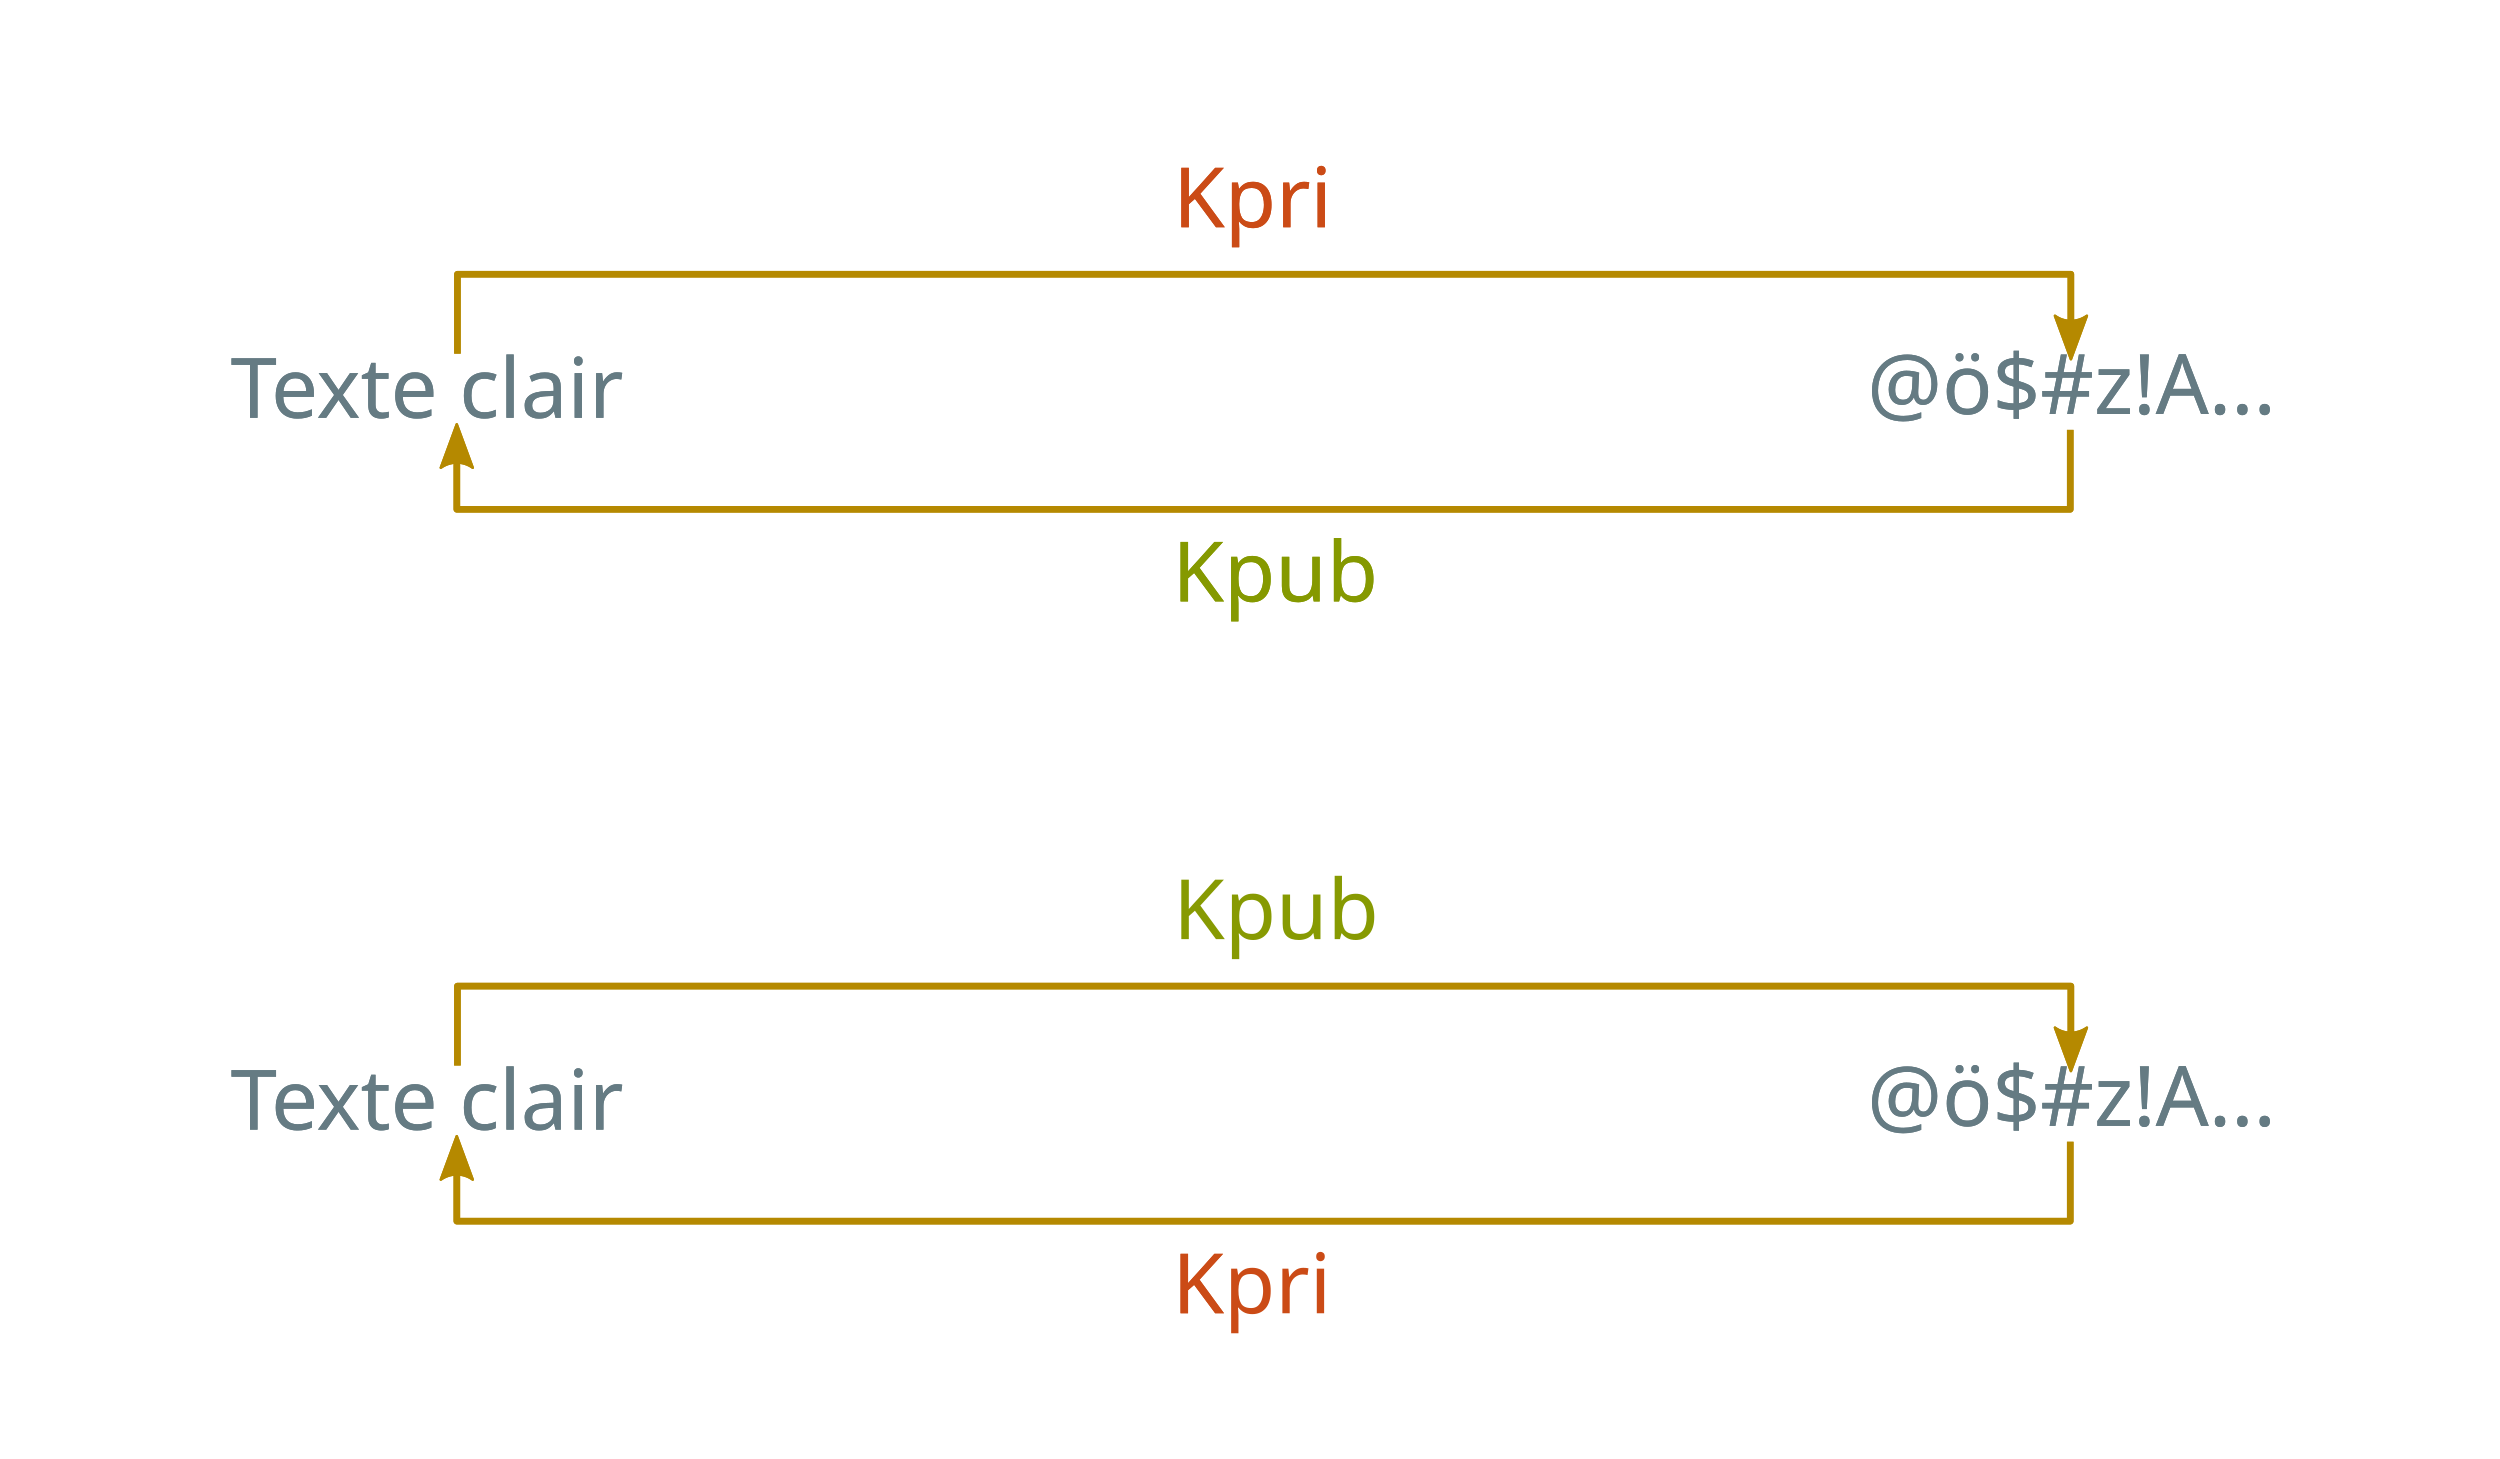
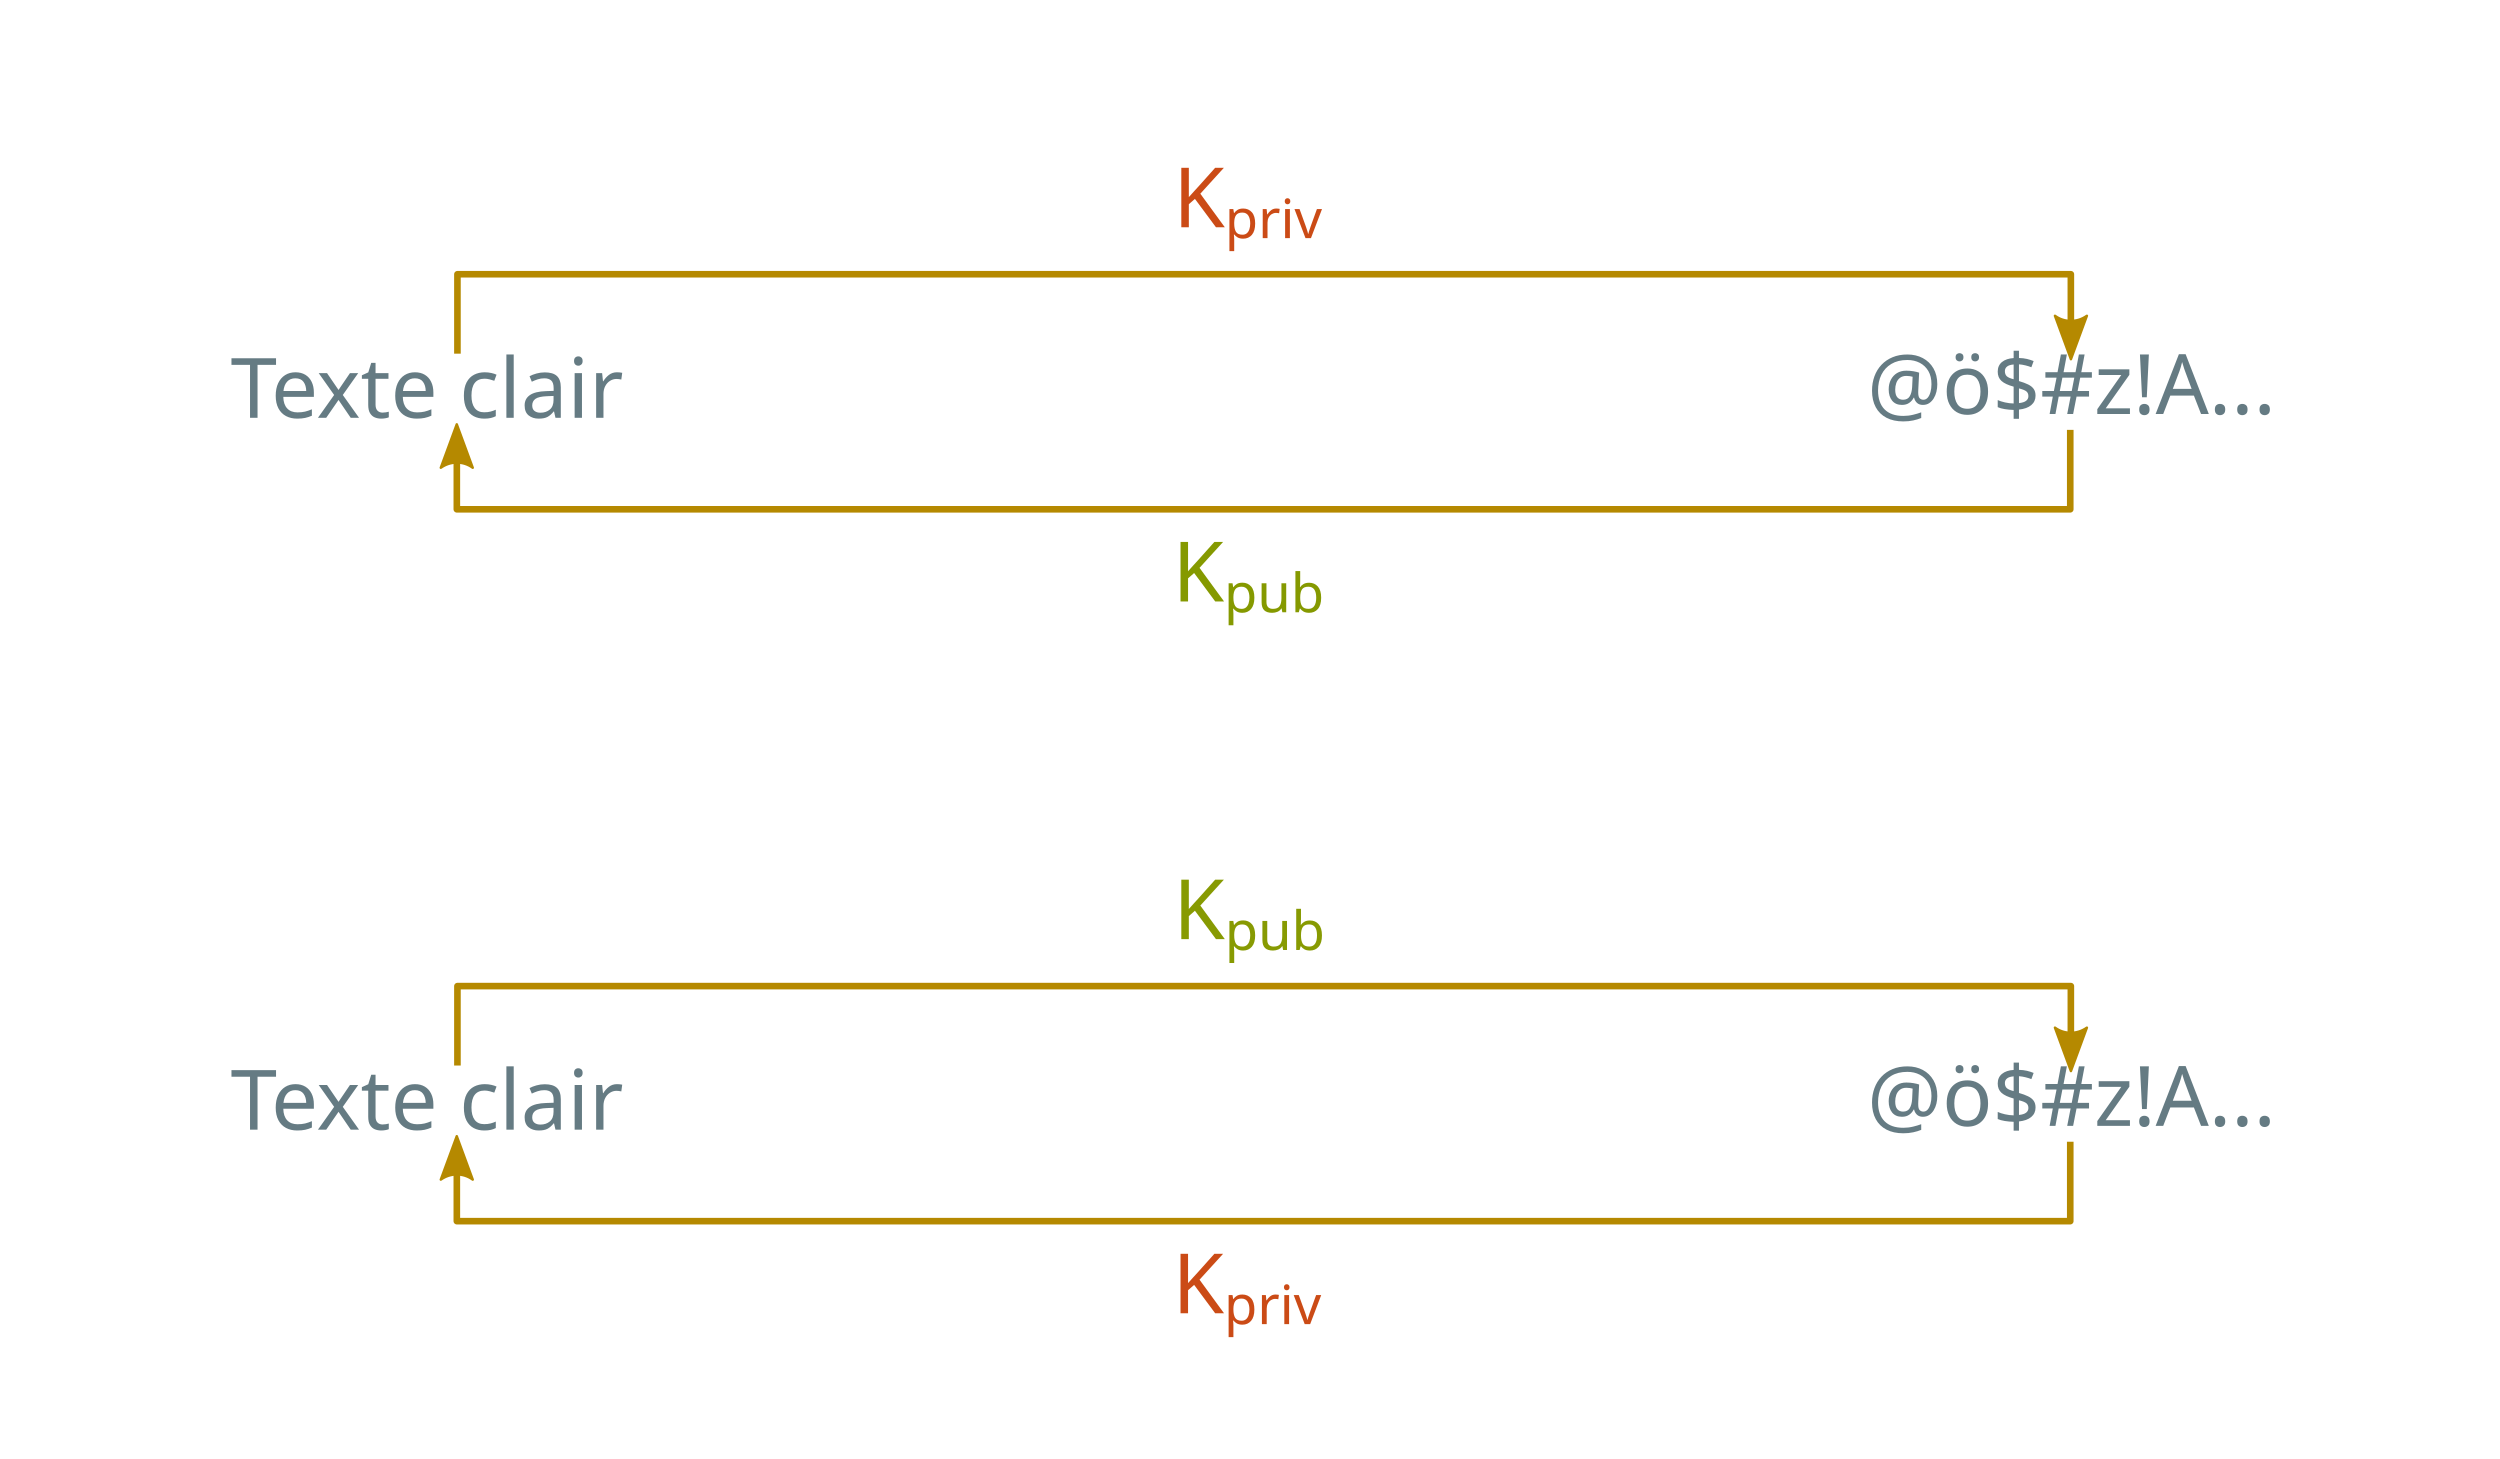
<svg xmlns="http://www.w3.org/2000/svg" width="1200" height="700" viewBox="0 0 1200 700" version="1.1" id="svg5">
  <defs id="defs5">
    <marker style="overflow:visible" id="Arrow2Mend" refX="0" refY="0" orient="auto">
      <path transform="scale(-0.6)" d="M 8.719,4.034 -2.207,0.016 8.719,-4.002 c -1.745,2.372 -1.735,5.617 -6e-7,8.035 z" style="fill:context-stroke;fill-rule:evenodd;stroke:context-stroke;stroke-width:0.625;stroke-linejoin:round" id="path41424" />
    </marker>
    <marker style="overflow:visible" id="Arrow1Mend" refX="0" refY="0" orient="auto">
      <path transform="matrix(-0.4,0,0,-0.4,-4,0)" style="fill:context-stroke;fill-rule:evenodd;stroke:context-stroke;stroke-width:1pt" d="M 0,0 5,-5 -12.5,0 5,5 Z" id="path41406" />
    </marker>
    <marker style="overflow:visible" id="Arrow1Lend" refX="0" refY="0" orient="auto">
      <path transform="matrix(-0.8,0,0,-0.8,-10,0)" style="fill:context-stroke;fill-rule:evenodd;stroke:context-stroke;stroke-width:1pt" d="M 0,0 5,-5 -12.5,0 5,5 Z" id="path41400" />
    </marker>
    <rect x="133.037" y="202.691" width="200.727" height="84.151" id="rect4608" />
    <marker style="overflow:visible" id="Arrow2Mend-6" refX="0" refY="0" orient="auto">
      <path transform="scale(-0.6)" d="M 8.719,4.034 -2.207,0.016 8.719,-4.002 c -1.745,2.372 -1.735,5.617 -6e-7,8.035 z" style="fill:context-stroke;fill-rule:evenodd;stroke:context-stroke;stroke-width:0.625;stroke-linejoin:round" id="path41424-2" />
    </marker>
    <marker style="overflow:visible" id="Arrow2Mend-4" refX="0" refY="0" orient="auto">
      <path transform="scale(-0.6)" d="M 8.719,4.034 -2.207,0.016 8.719,-4.002 c -1.745,2.372 -1.735,5.617 -6e-7,8.035 z" style="fill:context-stroke;fill-rule:evenodd;stroke:context-stroke;stroke-width:0.625;stroke-linejoin:round" id="path41424-8" />
    </marker>
    <marker style="overflow:visible" id="Arrow2Mend-9" refX="0" refY="0" orient="auto">
      <path transform="scale(-0.6)" d="M 8.719,4.034 -2.207,0.016 8.719,-4.002 c -1.745,2.372 -1.735,5.617 -6e-7,8.035 z" style="fill:context-stroke;fill-rule:evenodd;stroke:context-stroke;stroke-width:0.625;stroke-linejoin:round" id="path41424-7" />
    </marker>
    <marker style="overflow:visible" id="Arrow2Mend-4-7" refX="0" refY="0" orient="auto">
      <path transform="scale(-0.6)" d="M 8.719,4.034 -2.207,0.016 8.719,-4.002 c -1.745,2.372 -1.735,5.617 -6e-7,8.035 z" style="fill:context-stroke;fill-rule:evenodd;stroke:context-stroke;stroke-width:0.625;stroke-linejoin:round" id="path41424-8-6" />
    </marker>
  </defs>
  <style id="style2">
        @font-face {
            font-family: 'Iosevka';
            font-display: swap;
            font-weight: 400;
            font-stretch: normal;
            font-style: normal;
            src: url('WOFF2/Iosevka-Regular.woff2') format('woff2');
        }

        @font-face {
            font-family: 'Iosevka';
            font-display: swap;
            font-weight: 400;
            font-stretch: normal;
            font-style: italic;
            src: url('WOFF2/Iosevka-Italic.woff2') format('woff2');
        }

        @font-face {
            font-family: 'Iosevka';
            font-display: swap;
            font-weight: 700;
            font-stretch: normal;
            font-style: normal;
            src: url('WOFF2/Iosevka-Bold.woff2') format('woff2');
        }

        @font-face {
            font-family: 'Iosevka';
            font-display: swap;
            font-weight: 700;
            font-stretch: normal;
            font-style: italic;
            src: url('WOFF2/Iosevka-BoldItalic.woff2') format('woff2');
        }
    </style>
-   <text xml:space="preserve" id="text4606" style="font-style:normal;font-weight:normal;font-size:40px;line-height:1.25;font-family:sans-serif;white-space:pre;shape-inside:url(#rect4608);fill:#000000;fill-opacity:1;stroke:none" />
-   <text xml:space="preserve" style="font-size:40px;line-height:1.25;font-family:Iosevka;-inkscape-font-specification:'Iosevka, Normal'" x="557.429" y="233.292" id="text25386">
-     <tspan id="tspan25388" x="557.429" y="233.292" />
-   </text>
-   <g id="g877">
+   <g id="g877" style="display:inline">
    <text xml:space="preserve" style="font-style:normal;font-variant:normal;font-weight:normal;font-stretch:normal;font-size:40px;line-height:1.25;font-family:Iosevka;-inkscape-font-specification:'Iosevka, Normal';font-variant-ligatures:normal;font-variant-caps:normal;font-variant-numeric:normal;font-variant-east-asian:normal;fill:#657b83;fill-opacity:1;stroke:none" x="110.698" y="200.54" id="text6088">
      <tspan id="tspan6086" x="110.698" y="200.54">Texte clair</tspan>
    </text>
    <text xml:space="preserve" style="font-size:40px;line-height:1.25;font-family:Iosevka;-inkscape-font-specification:'Iosevka, Normal';fill:#657b83;fill-opacity:1" x="896.262" y="198.72" id="text28034">
      <tspan id="tspan28032" x="896.262" y="198.72">@ö$#z!A...</tspan>
    </text>
    <path style="fill:none;fill-opacity:1;stroke:#b58900;stroke-width:3.178;stroke-linecap:butt;stroke-linejoin:round;stroke-miterlimit:4;stroke-dasharray:none;stroke-opacity:1;marker-end:url(#Arrow2Mend)" d="M 219.566,169.751 V 131.644 H 994.008 V 168.209" id="path41199" />
    <path style="fill:none;fill-opacity:1;stroke:#b58900;stroke-width:3.178;stroke-linecap:butt;stroke-linejoin:round;stroke-miterlimit:4;stroke-dasharray:none;stroke-opacity:1;marker-end:url(#Arrow2Mend-4)" d="m 993.72,206.348 v 38.107 H 219.278 v -36.565" id="path41199-8" />
    <text xml:space="preserve" style="font-size:40px;line-height:1.25;font-family:Iosevka;-inkscape-font-specification:'Iosevka, Normal';fill:#cb4b16;fill-opacity:1" x="563.157" y="109.102" id="text43584">
-       <tspan id="tspan43582" x="563.157" y="109.102">Kpri</tspan>
+       <tspan id="tspan43582" x="563.157" y="109.102">K<tspan style="font-size:65%;baseline-shift:sub" id="tspan9204">priv</tspan>
+       </tspan>
    </text>
    <text xml:space="preserve" style="font-size:40px;line-height:1.25;font-family:Iosevka;-inkscape-font-specification:'Iosevka, Normal';fill:#859900;fill-opacity:1" x="562.777" y="288.69" id="text43584-3">
-       <tspan id="tspan43582-7" x="562.777" y="288.69">Kpub</tspan>
+       <tspan id="tspan43582-7" x="562.777" y="288.69">K<tspan style="font-size:65%;baseline-shift:sub" id="tspan14306">pub</tspan>
+       </tspan>
    </text>
-     <text xml:space="preserve" style="font-style:normal;font-variant:normal;font-weight:normal;font-stretch:normal;font-size:40px;line-height:1.25;font-family:Iosevka;-inkscape-font-specification:'Iosevka, Normal';font-variant-ligatures:normal;font-variant-caps:normal;font-variant-numeric:normal;font-variant-east-asian:normal;fill:#657b83;fill-opacity:1;stroke:none" x="110.698" y="200.54" id="text9014">
-       <tspan id="tspan9012" x="110.698" y="200.54">Texte clair</tspan>
-     </text>
-     <text xml:space="preserve" style="font-size:40px;line-height:1.25;font-family:Iosevka;-inkscape-font-specification:'Iosevka, Normal';fill:#657b83;fill-opacity:1" x="896.262" y="198.72" id="text9018">
-       <tspan id="tspan9016" x="896.262" y="198.72">@ö$#z!A...</tspan>
-     </text>
-     <path style="fill:none;fill-opacity:1;stroke:#b58900;stroke-width:3.178;stroke-linecap:butt;stroke-linejoin:round;stroke-miterlimit:4;stroke-dasharray:none;stroke-opacity:1;marker-end:url(#Arrow2Mend)" d="M 219.566,169.751 V 131.644 H 994.008 V 168.209" id="path9020" />
-     <path style="fill:none;fill-opacity:1;stroke:#b58900;stroke-width:3.178;stroke-linecap:butt;stroke-linejoin:round;stroke-miterlimit:4;stroke-dasharray:none;stroke-opacity:1;marker-end:url(#Arrow2Mend-4)" d="m 993.72,206.348 v 38.107 H 219.278 v -36.565" id="path9022" />
-     <text xml:space="preserve" style="font-size:40px;line-height:1.25;font-family:Iosevka;-inkscape-font-specification:'Iosevka, Normal';fill:#cb4b16;fill-opacity:1" x="563.157" y="109.102" id="text9026">
-       <tspan id="tspan9024" x="563.157" y="109.102">Kpri</tspan>
-     </text>
-     <text xml:space="preserve" style="font-size:40px;line-height:1.25;font-family:Iosevka;-inkscape-font-specification:'Iosevka, Normal';fill:#859900;fill-opacity:1" x="562.777" y="288.69" id="text9030">
-       <tspan id="tspan9028" x="562.777" y="288.69">Kpub</tspan>
-     </text>
-     <text xml:space="preserve" style="font-style:normal;font-variant:normal;font-weight:normal;font-stretch:normal;font-size:40px;line-height:1.25;font-family:Iosevka;-inkscape-font-specification:'Iosevka, Normal';font-variant-ligatures:normal;font-variant-caps:normal;font-variant-numeric:normal;font-variant-east-asian:normal;fill:#657b83;fill-opacity:1;stroke:none" x="110.698" y="542.234" id="text6088-4">
-       <tspan id="tspan6086-3" x="110.698" y="542.234">Texte clair</tspan>
-     </text>
-     <text xml:space="preserve" style="font-size:40px;line-height:1.25;font-family:Iosevka;-inkscape-font-specification:'Iosevka, Normal';fill:#657b83;fill-opacity:1" x="896.262" y="540.414" id="text28034-0">
-       <tspan id="tspan28032-3" x="896.262" y="540.414">@ö$#z!A...</tspan>
-     </text>
-     <path style="fill:none;fill-opacity:1;stroke:#b58900;stroke-width:3.178;stroke-linecap:butt;stroke-linejoin:round;stroke-miterlimit:4;stroke-dasharray:none;stroke-opacity:1;marker-end:url(#Arrow2Mend-9)" d="m 219.566,511.445 v -38.107 h 774.442 v 36.565" id="path41199-0" />
-     <path style="fill:none;fill-opacity:1;stroke:#b58900;stroke-width:3.178;stroke-linecap:butt;stroke-linejoin:round;stroke-miterlimit:4;stroke-dasharray:none;stroke-opacity:1;marker-end:url(#Arrow2Mend-4-7)" d="m 993.72,548.042 v 38.107 H 219.278 v -36.565" id="path41199-8-9" />
    <text xml:space="preserve" style="font-size:40px;line-height:1.25;font-family:Iosevka;-inkscape-font-specification:'Iosevka, Normal';fill:#869900;fill-opacity:0.992" x="563.157" y="450.796" id="text43584-2">
-       <tspan id="tspan43582-5" x="563.157" y="450.796">Kpub</tspan>
+       <tspan id="tspan43582-5" x="563.157" y="450.796">K<tspan style="font-size:65%;baseline-shift:sub" id="tspan16792">pub</tspan>
+       </tspan>
    </text>
    <text xml:space="preserve" style="font-size:40px;line-height:1.25;font-family:Iosevka;-inkscape-font-specification:'Iosevka, Normal';fill:#cb4b16;fill-opacity:1" x="562.777" y="630.384" id="text43584-3-4">
-       <tspan id="tspan43582-7-0" x="562.777" y="630.384">Kpri</tspan>
+       <tspan id="tspan43582-7-0" x="562.777" y="630.384">K<tspan style="font-size:65%;baseline-shift:sub" id="tspan19944">priv</tspan>
+       </tspan>
    </text>
    <text xml:space="preserve" style="font-style:normal;font-variant:normal;font-weight:normal;font-stretch:normal;font-size:40px;line-height:1.25;font-family:Iosevka;-inkscape-font-specification:'Iosevka, Normal';font-variant-ligatures:normal;font-variant-caps:normal;font-variant-numeric:normal;font-variant-east-asian:normal;fill:#657b83;fill-opacity:1;stroke:none" x="110.698" y="542.234" id="text9034">
      <tspan id="tspan9032" x="110.698" y="542.234">Texte clair</tspan>
    </text>
    <text xml:space="preserve" style="font-size:40px;line-height:1.25;font-family:Iosevka;-inkscape-font-specification:'Iosevka, Normal';fill:#657b83;fill-opacity:1" x="896.262" y="540.414" id="text9038">
      <tspan id="tspan9036" x="896.262" y="540.414">@ö$#z!A...</tspan>
    </text>
    <path style="fill:none;fill-opacity:1;stroke:#b58900;stroke-width:3.178;stroke-linecap:butt;stroke-linejoin:round;stroke-miterlimit:4;stroke-dasharray:none;stroke-opacity:1;marker-end:url(#Arrow2Mend-9)" d="m 219.566,511.445 v -38.107 h 774.442 v 36.565" id="path9040" />
    <path style="fill:none;fill-opacity:1;stroke:#b58900;stroke-width:3.178;stroke-linecap:butt;stroke-linejoin:round;stroke-miterlimit:4;stroke-dasharray:none;stroke-opacity:1;marker-end:url(#Arrow2Mend-4-7)" d="m 993.72,548.042 v 38.107 H 219.278 v -36.565" id="path9042" />
-     <text xml:space="preserve" style="font-size:40px;line-height:1.25;font-family:Iosevka;-inkscape-font-specification:'Iosevka, Normal';fill:#cb4b16;fill-opacity:1" x="563.157" y="482.796" id="text9046">
-       <tspan id="tspan9044" x="563.157" y="482.796" />
-     </text>
-     <text xml:space="preserve" style="font-size:40px;line-height:1.25;font-family:Iosevka;-inkscape-font-specification:'Iosevka, Normal';fill:#cb4b16;fill-opacity:1" x="562.777" y="630.384" id="text9050">
-       <tspan id="tspan9048" x="562.777" y="630.384">K</tspan>
-     </text>
  </g>
</svg>
